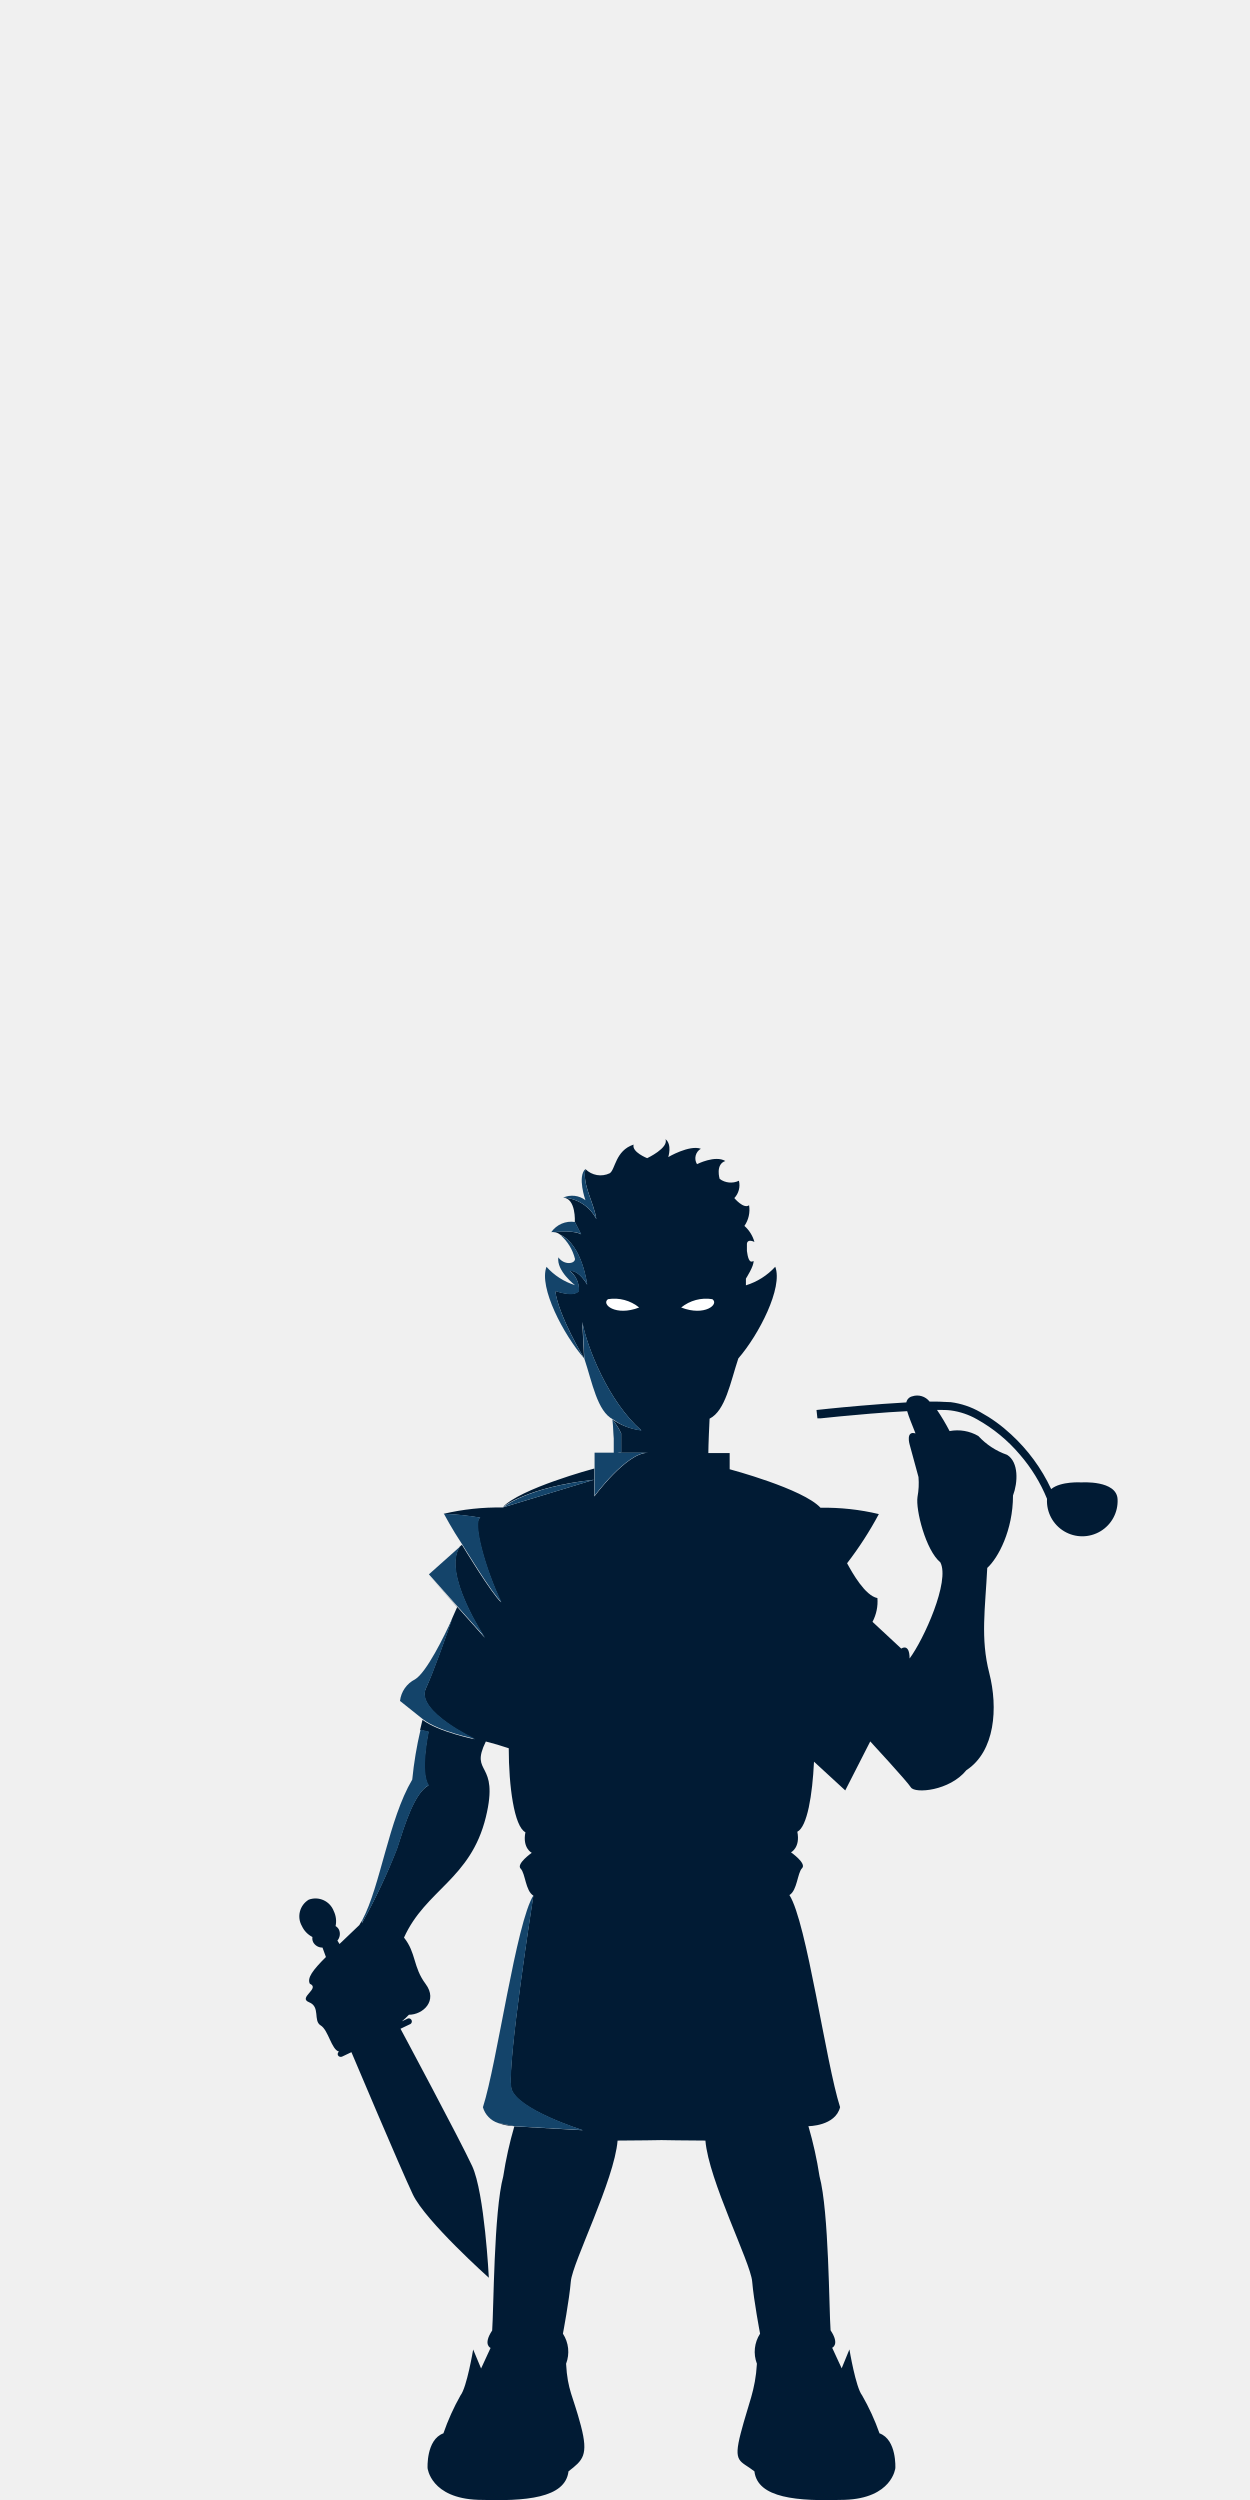
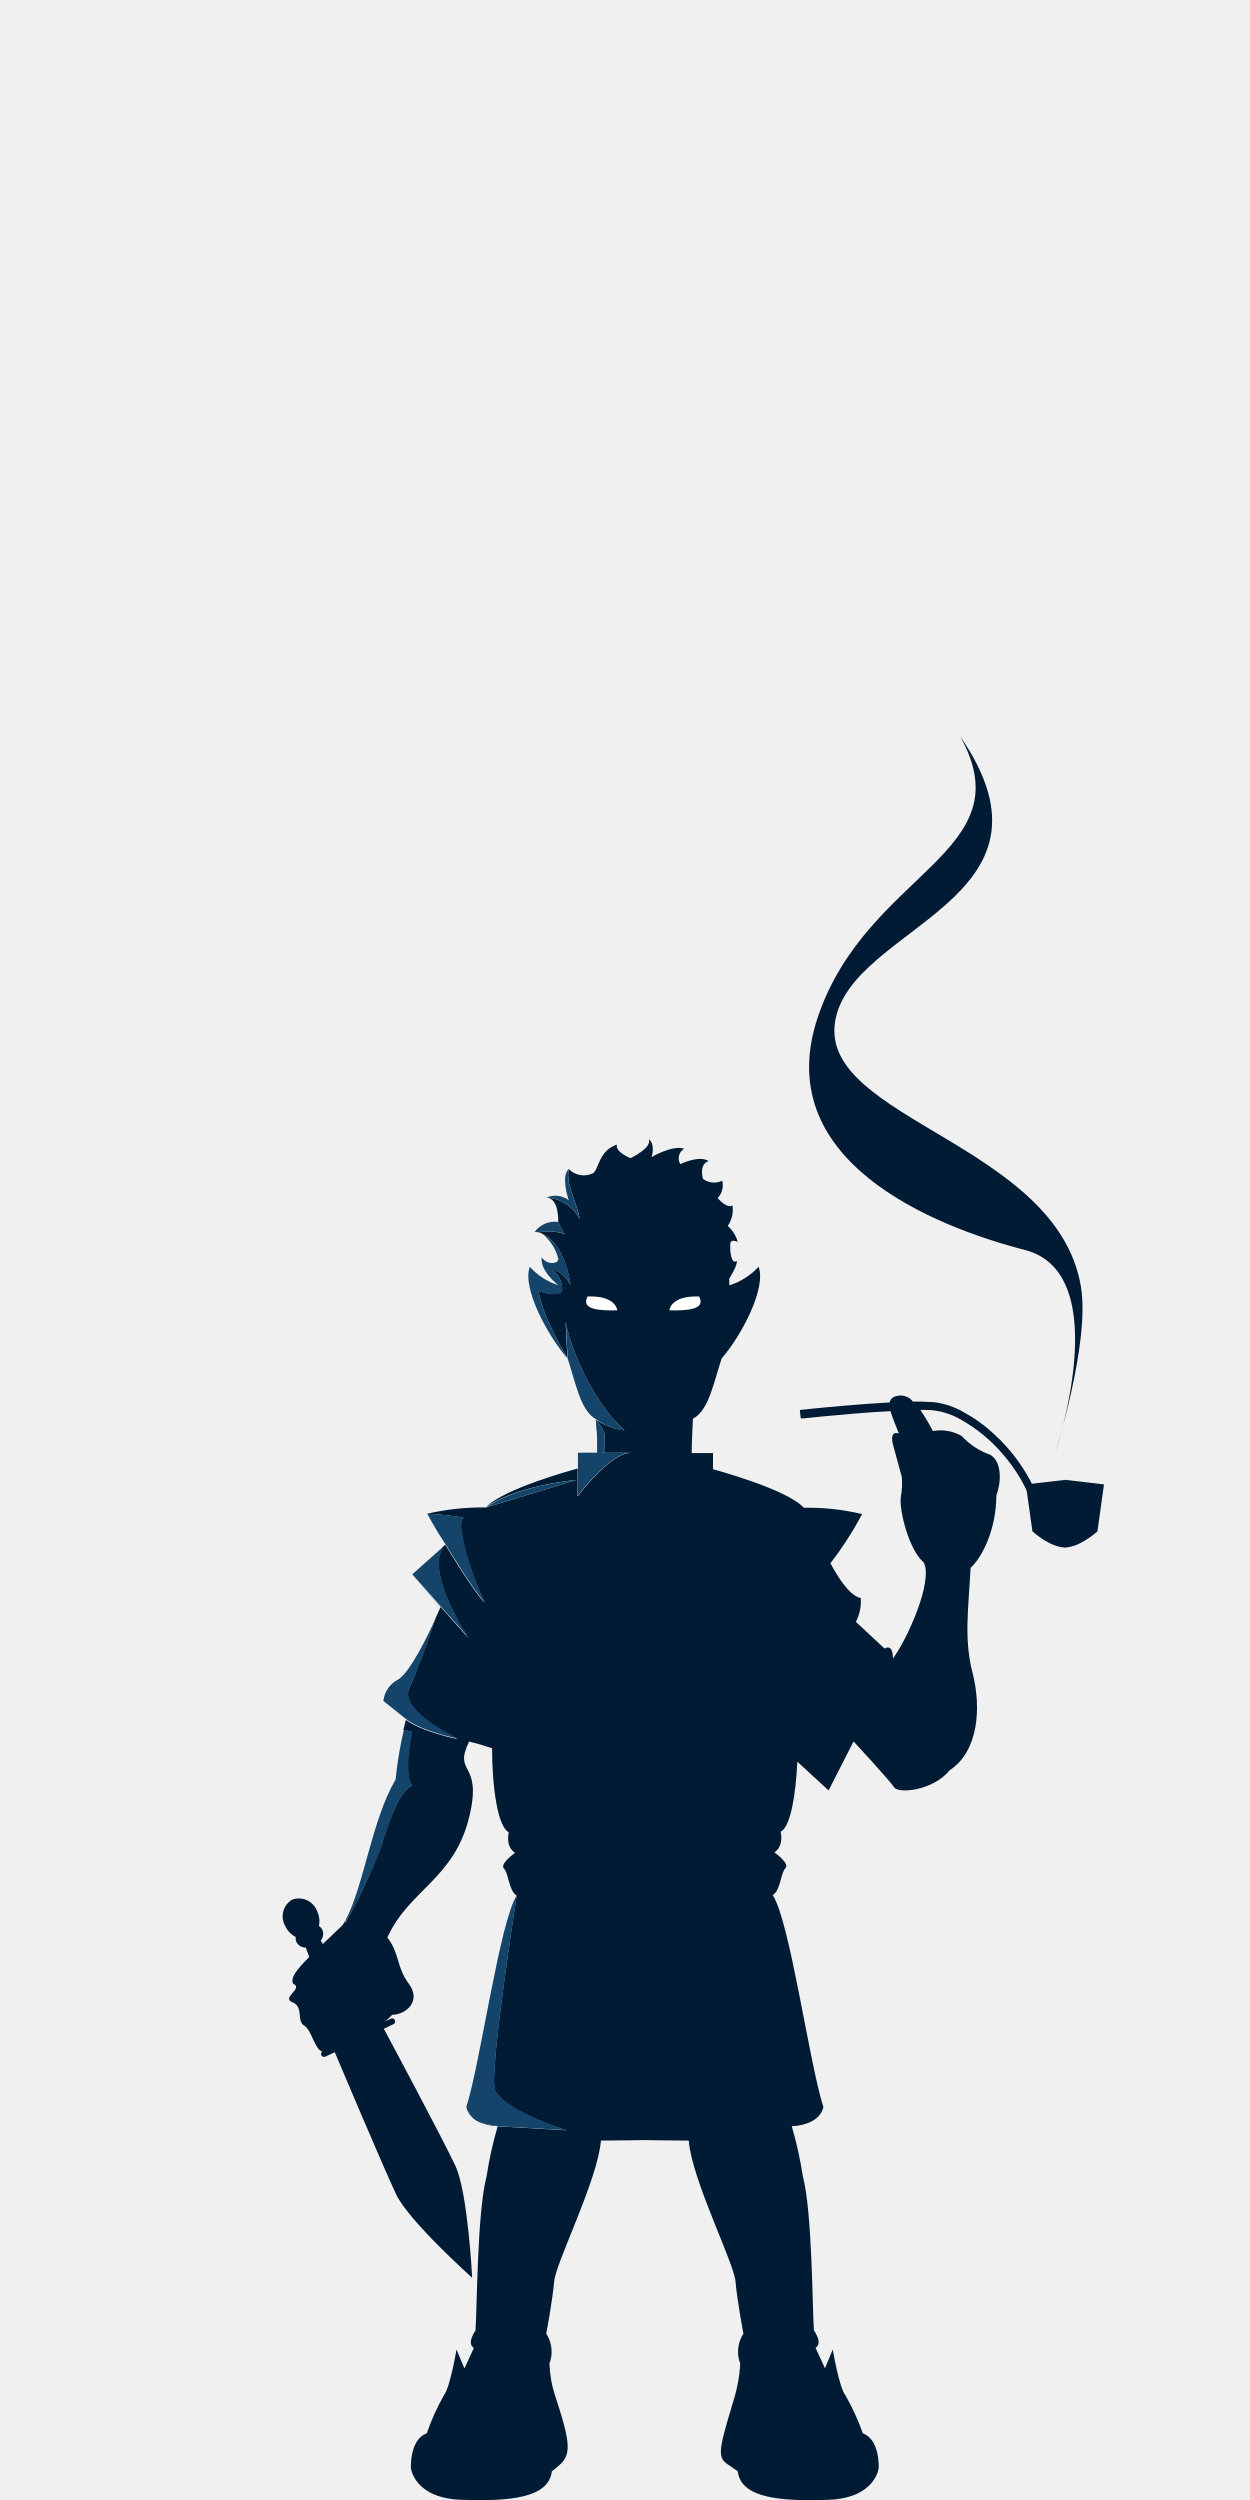
<svg xmlns="http://www.w3.org/2000/svg" viewBox="0 0 150 300">
  <defs>
    <style>.cls-1{fill:none;}.cls-2{fill:#011b34;}.cls-3{fill:#14446a;}.cls-4{fill:#fff;}</style>
  </defs>
  <g id="Layer_2" data-name="Layer 2">
    <g id="Layer_1-2" data-name="Layer 1">
      <rect class="cls-1" width="150" height="300" />
-       <path class="cls-2" d="M73.68,172.59c0-1.3-.12-2.26-.12-2.26C73.62,171.25,73.66,172,73.68,172.59Z" />
-       <path class="cls-2" d="M129.79,177.89s-2.48-.17-3.65.8a20.9,20.9,0,0,0-4.82-6.57,18.37,18.37,0,0,0-3.71-2.68,9.63,9.63,0,0,0-3.51-1.18c-.52,0-1.15-.07-1.87-.07h-.68a1.88,1.88,0,0,0-2.08-.63.93.93,0,0,0-.71.73c-1.83.1-3.79.25-5.53.4-2.94.25-5.25.51-5.25.51l.11,1,.4,0c.92-.1,3.28-.34,5.95-.56,1.44-.12,3-.23,4.42-.3.2.71.59,1.61,1,2.67-1.19-.36-.71,1.31-.71,1.31l1.07,3.93a9,9,0,0,1-.12,2.38c-.24,1.55,1,6.42,2.74,7.85,1.19,2.26-2,9.28-3.69,11.54,0-1.9-1-1.19-1-1.19l-3.45-3.21a5.22,5.22,0,0,0,.59-2.85c-1.47-.28-3-3-3.64-4.18a42.39,42.39,0,0,0,3.81-5.9,28.06,28.06,0,0,0-7-.76c-2.09-2.28-10.9-4.62-10.9-4.62v-1.94H85s0-1.09.15-4.13c1.9-.95,2.5-4.38,3.45-7.23,2.47-2.85,5.38-8.51,4.43-11a7.91,7.91,0,0,1-3.52,2.23v-.81s1-1.55.91-2.12c-.53.37-.7-.52-.79-1.19,0-.28,0-.56,0-.83s.2-.59.9-.26a4,4,0,0,0-1.2-1.92,3.4,3.4,0,0,0,.56-2.48c-.65.49-1.77-.86-1.77-.86a2.25,2.25,0,0,0,.55-2.08,2.26,2.26,0,0,1-2.31-.22s-.54-1.74.68-2.15c-1.22-.73-3.4.38-3.4.38a1.33,1.33,0,0,1,.46-1.85c-1.39-.49-3.91,1-3.91,1s.49-1.5-.33-2.15c.41,1.06-2.2,2.28-2.2,2.28s-1.87-.73-1.63-1.63c-2.2.73-2.18,3-2.86,3.44a2.56,2.56,0,0,1-2.92-.5c-.39,1.91,1,3.92,1.31,6a4.73,4.73,0,0,0-4-2.58c1.59.08,1.42,2.94,1.42,2.94l.75,1.47s-.72-.53-3.27-.28a1.44,1.44,0,0,1,.75.31c2.67,1.23,3.24,6,3.24,6s-.92-1.75-2.1-1.66a2.73,2.73,0,0,1,1.1,2.41s-.42.83-2.83,0c.42,3.08,3.47,8.09,3.47,8.09-.11-2-.22-4.35-.22-4.35.58,3.08,3.16,9.57,7.08,13a7.7,7.7,0,0,1-3.49-1.33A7.4,7.4,0,0,1,74.54,172v2.28a7.58,7.58,0,0,1-.82.06h4c-2.55,0-6.4,5.24-6.4,5.24l0-3.36c-.23.06-8.9,2.4-11,4.65,0,0,2.82-2.4,10.94-3.3l-10.94,3.33a28.93,28.93,0,0,0-7.1.76,33.64,33.64,0,0,1,4.4.46c-1,.44.62,6.23,2.52,10.16-1.1-.93-4.71-6.91-4.71-6.91l-.25.22c-2.21,3.15,3,10.95,3,10.95l-6.75-7.58,3.43,3.89s-.23.53-.59,1.33c-.63,1.82-2.22,6.35-3.19,8.47-1.23,2.69,5.88,6.06,5.88,6.06s-4.33-.87-6.26-2.33c0,0-.12.48-.29,1.21l1,.24s-1.06,4.88,0,6.42c-1.68.94-2.77,4.45-3.79,7.62a72,72,0,0,1-4.19,8.9l0-.3c-.1.19-.2.37-.31.54l-2.38,2.27-.25-.41a1.25,1.25,0,0,0,.2-1.28,1.07,1.07,0,0,0-.42-.46,2.78,2.78,0,0,0-.22-1.8,2.34,2.34,0,0,0-3-1.37,2.34,2.34,0,0,0-.82,3.17,2.78,2.78,0,0,0,1.26,1.31,1.06,1.06,0,0,0,.09.62,1.25,1.25,0,0,0,1.12.65c.12.36.26.73.41,1.13-1.61,1.61-2.27,2.52-1.93,3.21,1.3.56-1.48,1.67-.09,2.22s.46,2.22,1.39,2.78,1.29,2.92,2.2,3.14a.37.37,0,0,0-.13.44.39.39,0,0,0,.53.15l1.09-.52s5.85,13.86,7.37,17.07,9.12,10,9.12,10-.51-10.19-2-13.4-8.6-16.48-8.6-16.48l1.09-.52a.37.37,0,1,0-.31-.66l-.61.29s0,0,0,0a9.11,9.11,0,0,0,.84-.79c1.67,0,3.52-1.67,2-3.7s-1.11-3.7-2.59-5.56c2.59-5.74,8-7,9.82-14.45,1.67-6.85-2-5,0-9.08.89.22,1.85.51,2.75.81,0,4.54.65,9.4,2,10.08-.38,1.9.76,2.47.76,2.47s-1.9,1.33-1.33,1.9.57,2.66,1.52,3.23c0,0-3.24,20.65-2.65,23.16s8.58,5,8.58,5l-8.21-.47a46.72,46.72,0,0,0-1.33,6c-1.14,4.26-1.14,16-1.33,18.5-1.14,1.71-.19,2.09-.19,2.09l-1.14,2.47-.95-2.28s-.76,4.56-1.52,5.51A27.59,27.59,0,0,0,53.21,292c-2.09.76-1.9,4.18-1.9,4.18s.38,3.61,6.08,3.8,10.45-.19,10.83-3.42c1.71-1.33,2.43-1.89,1.48-5.5s-1.59-4.18-1.77-7.41a4,4,0,0,0-.38-3.61s.76-4,.95-6.27,5.23-12.15,5.61-16.9c2.09,0,5.27-.06,5.27-.06s3.19.06,5.27.06c.38,4.75,5.42,14.62,5.61,16.9s.95,6.27.95,6.27a4,4,0,0,0-.38,3.61c-.19,3.23-1,4.72-1.94,8.33s-.07,3.25,1.64,4.58c.38,3.23,5.13,3.61,10.83,3.42s6.08-3.8,6.08-3.8.19-3.42-1.9-4.18a27.59,27.59,0,0,0-2.09-4.56c-.76-.95-1.52-5.51-1.52-5.51L101,284.2l-1.14-2.47s.95-.38-.19-2.09c-.19-2.47-.19-14.24-1.33-18.5a46.72,46.72,0,0,0-1.33-6s3.23,0,3.8-2.28c-1.71-5.32-4-22.22-6.08-25.45.95-.57.95-2.66,1.52-3.23s-1.33-1.9-1.33-1.9,1.14-.57.76-2.47c1.19-.6,1.81-4.41,2-8.41l3.75,3.45,3-5.88s4.4,4.76,4.88,5.52,4.64.43,6.66-2.07c3.45-2.26,3.81-7.49,2.74-11.66s-.48-7.73-.24-12.61c1.31-1.19,3.09-4.52,3.09-8.69.59-1.55.71-4-.71-4.88a8.43,8.43,0,0,1-3.45-2.26,5,5,0,0,0-3.45-.59,25.53,25.53,0,0,0-1.51-2.54c.64,0,1.21,0,1.65.06a8.67,8.67,0,0,1,3.14,1.06,18.66,18.66,0,0,1,5.17,4.26,19.1,19.1,0,0,1,3.24,5.28s0,0,0,.06a4.24,4.24,0,1,0,8.47,0C134,177.6,129.79,177.89,129.79,177.89Z" />
-       <path class="cls-2" d="M61.75,255.14l-2-.39A6.05,6.05,0,0,0,61.75,255.14Z" />
-       <path class="cls-3" d="M69.48,154.94a2.73,2.73,0,0,0-1.1-2.41c1.18-.08,2.1,1.66,2.1,1.66s-.57-4.82-3.24-6A5.61,5.61,0,0,1,69,151.07c0,.6-1.3.79-2-.19-.24,1.63,2,3.34,2,3.34a7.62,7.62,0,0,1-3.42-2.2c-.95,2.47,2.06,8.17,4.53,11,0,0-3.05-5-3.47-8.09C69.07,155.77,69.48,154.94,69.48,154.94Z" />
-       <path class="cls-3" d="M69.76,148.11,69,146.64a2.92,2.92,0,0,0-2.85,1.22.93.93,0,0,1,.33,0C69,147.58,69.76,148.11,69.76,148.11Z" />
-       <path class="cls-3" d="M71.56,146.28c-.33-2.08-1.7-4.1-1.31-6-1,.9,0,3.74,0,3.74a2.64,2.64,0,0,0-2.66-.31A4.73,4.73,0,0,1,71.56,146.28Z" />
-       <path class="cls-3" d="M69.9,158.68s.11,2.37.22,4.35c.95,2.85,1.55,6.35,3.45,7.3A7.1,7.1,0,0,0,77,171.67C73.06,168.26,70.48,161.76,69.9,158.68Z" />
-       <path class="cls-3" d="M60.19,192.26c-1.9-3.93-3.49-9.71-2.52-10.15a33.42,33.42,0,0,0-4.4-.46s.94,1.79,2.21,3.7C55.49,185.34,59.09,191.33,60.19,192.26Z" />
-       <path class="cls-3" d="M51.12,202.61c1-2.12,2.57-6.65,3.19-8.47-1,2.23-3.14,6.56-4.5,7.38A3.32,3.32,0,0,0,48,204.11l2.78,2.22c1.93,1.47,6.26,2.33,6.26,2.33S49.89,205.3,51.12,202.61Z" />
-       <path class="cls-3" d="M47.68,221.83c1-3.17,2.11-6.68,3.79-7.62-1.06-1.54,0-6.42,0-6.42l-1-.24a45.26,45.26,0,0,0-1,6c-2.83,4.78-3.81,12.77-6,16.87l0,.3A72,72,0,0,0,47.68,221.83Z" />
-       <path class="cls-3" d="M61.38,250.58c-.59-2.52,2.65-23.16,2.65-23.16-2.09,3.23-4.37,20.13-6.08,25.45a2.79,2.79,0,0,0,1.82,1.89l2,.39,8.21.47S62,253.09,61.38,250.58Z" />
-       <path class="cls-3" d="M60.38,180.88l10.94-3.32C63.2,178.47,60.38,180.88,60.38,180.88Z" />
-       <path class="cls-3" d="M77.72,174.32H71.35v1.81l0,3.36S75.17,174.32,77.72,174.32Z" />
-       <path class="cls-3" d="M74.54,172a7.4,7.4,0,0,0-1.05-1.65s.11,1,.16,2.26c0,.61,0,1.3,0,2a1.5,1.5,0,0,1,.92-.33Z" />
-       <path class="cls-3" d="M55.24,185.56h0l-3.77,3.36,6.75,7.58S53,188.71,55.24,185.56Z" />
-       <path class="cls-4" d="M81.74,156.9a4.74,4.74,0,0,1,3.74-1C86.35,156.5,84.57,158,81.74,156.9Z" />
-       <path class="cls-4" d="M76.7,156.9a4.74,4.74,0,0,0-3.74-1C72.1,156.5,73.87,158,76.7,156.9Z" />
+       <path class="cls-2" d="M71.68,172.59c0-1.3-.12-2.26-.12-2.26C71.62,171.25,71.66,172,71.68,172.59Z" />
+       <path class="cls-2" d="M127.79,177.89s-2.48-.17-3.65.8a20.9,20.9,0,0,0-4.82-6.57,18.37,18.37,0,0,0-3.71-2.68,9.63,9.63,0,0,0-3.51-1.18c-.52,0-1.15-.07-1.87-.07h-.68a1.88,1.88,0,0,0-2.08-.63.93.93,0,0,0-.71.73c-1.83.1-3.79.25-5.53.4-2.94.25-5.25.51-5.25.51l.11,1,.4,0c.92-.1,3.28-.34,5.95-.56,1.44-.12,3-.23,4.42-.3.2.71.59,1.61,1,2.67-1.19-.36-.71,1.31-.71,1.31l1.07,3.93a9,9,0,0,1-.12,2.38c-.24,1.55,1,6.42,2.74,7.85,1.19,2.26-2,9.28-3.69,11.54,0-1.9-1-1.19-1-1.19l-3.45-3.21a5.22,5.22,0,0,0,.59-2.85c-1.47-.28-3-3-3.64-4.18a42.39,42.39,0,0,0,3.81-5.9,28.06,28.06,0,0,0-7-.76c-2.09-2.28-10.9-4.62-10.9-4.62v-1.94H83s0-1.09.15-4.13c1.9-.95,2.5-4.38,3.45-7.23,2.47-2.85,5.38-8.51,4.43-11a7.91,7.91,0,0,1-3.52,2.23v-.81s1-1.55.91-2.12c-.53.37-.7-.52-.79-1.19,0-.28,0-.56,0-.83s.2-.59.9-.26a4,4,0,0,0-1.2-1.92,3.4,3.4,0,0,0,.56-2.48c-.65.49-1.77-.86-1.77-.86a2.25,2.25,0,0,0,.55-2.08,2.26,2.26,0,0,1-2.31-.22s-.54-1.74.68-2.15c-1.22-.73-3.4.38-3.4.38a1.33,1.33,0,0,1,.46-1.85c-1.39-.49-3.91,1-3.91,1s.49-1.5-.33-2.15c.41,1.06-2.2,2.28-2.2,2.28s-1.87-.73-1.63-1.63c-2.2.73-2.18,3-2.86,3.44a2.56,2.56,0,0,1-2.92-.5c-.39,1.91,1,3.92,1.31,6a4.73,4.73,0,0,0-4-2.58c1.59.08,1.42,2.94,1.42,2.94l.75,1.47s-.72-.53-3.27-.28a1.44,1.44,0,0,1,.75.31c2.67,1.23,3.24,6,3.24,6s-.92-1.75-2.1-1.66a2.73,2.73,0,0,1,1.1,2.41s-.42.83-2.83,0c.42,3.08,3.47,8.09,3.47,8.09-.11-2-.22-4.35-.22-4.35.58,3.08,3.16,9.57,7.08,13a7.7,7.7,0,0,1-3.49-1.33A7.4,7.4,0,0,1,72.54,172v2.28a7.58,7.58,0,0,1-.82.06h4c-2.55,0-6.4,5.24-6.4,5.24l0-3.36c-.23.06-8.9,2.4-11,4.65,0,0,2.82-2.4,10.94-3.3l-10.94,3.33a28.93,28.93,0,0,0-7.1.76,33.64,33.64,0,0,1,4.4.46c-1,.44.62,6.23,2.52,10.16-1.1-.93-4.71-6.91-4.71-6.91l-.25.22c-2.21,3.15,3,10.95,3,10.95l-6.75-7.58,3.43,3.89s-.23.53-.59,1.33c-.63,1.82-2.22,6.35-3.19,8.47-1.23,2.69,5.88,6.06,5.88,6.06s-4.33-.87-6.26-2.33c0,0-.12.48-.29,1.21l1,.24s-1.06,4.88,0,6.42c-1.68.94-2.77,4.45-3.79,7.62a72,72,0,0,1-4.19,8.9l0-.3c-.1.19-.2.37-.31.54l-2.38,2.27-.25-.41a1.25,1.25,0,0,0,.2-1.28,1.07,1.07,0,0,0-.42-.46,2.78,2.78,0,0,0-.22-1.8,2.34,2.34,0,0,0-3-1.37,2.34,2.34,0,0,0-.82,3.17,2.78,2.78,0,0,0,1.26,1.31,1.06,1.06,0,0,0,.09.62,1.25,1.25,0,0,0,1.12.65c.12.36.26.73.41,1.13-1.61,1.61-2.27,2.52-1.93,3.21,1.3.56-1.48,1.67-.09,2.22s.46,2.22,1.39,2.78,1.29,2.92,2.2,3.14a.37.37,0,0,0-.13.44.39.39,0,0,0,.53.15l1.09-.52s5.85,13.86,7.37,17.07,9.12,10,9.12,10-.51-10.19-2-13.4-8.6-16.48-8.6-16.48l1.09-.52a.37.37,0,1,0-.31-.66l-.61.29s0,0,0,0a9.11,9.11,0,0,0,.84-.79c1.67,0,3.52-1.67,2-3.7s-1.11-3.7-2.59-5.56c2.59-5.74,8-7,9.82-14.45,1.67-6.85-2-5,0-9.08.89.22,1.85.51,2.75.81,0,4.54.65,9.4,2,10.08-.38,1.9.76,2.47.76,2.47s-1.9,1.33-1.33,1.9.57,2.66,1.52,3.23c0,0-3.24,20.65-2.65,23.16s8.58,5,8.58,5l-8.21-.47a46.72,46.72,0,0,0-1.33,6c-1.14,4.26-1.14,16-1.33,18.5-1.14,1.71-.19,2.09-.19,2.09l-1.14,2.47-.95-2.28s-.76,4.56-1.52,5.51A27.59,27.59,0,0,0,51.21,292c-2.09.76-1.9,4.18-1.9,4.18s.38,3.61,6.08,3.8,10.45-.19,10.83-3.42c1.71-1.33,2.43-1.89,1.48-5.5s-1.59-4.18-1.77-7.41a4,4,0,0,0-.38-3.61s.76-4,.95-6.27,5.23-12.15,5.61-16.9c2.09,0,5.27-.06,5.27-.06s3.19.06,5.27.06c.38,4.75,5.42,14.62,5.61,16.9s.95,6.27.95,6.27a4,4,0,0,0-.38,3.61c-.19,3.23-1,4.72-1.94,8.33s-.07,3.25,1.64,4.58c.38,3.23,5.13,3.61,10.83,3.42s6.08-3.8,6.08-3.8.19-3.42-1.9-4.18a27.59,27.59,0,0,0-2.09-4.56c-.76-.95-1.52-5.51-1.52-5.51L99,284.2l-1.14-2.47s.95-.38-.19-2.09c-.19-2.47-.19-14.24-1.33-18.5a46.72,46.72,0,0,0-1.33-6s3.23,0,3.8-2.28c-1.71-5.32-4-22.22-6.08-25.45.95-.57.95-2.66,1.52-3.23s-1.33-1.9-1.33-1.9,1.14-.57.76-2.47c1.19-.6,1.81-4.41,2-8.41l3.75,3.45,3-5.88s4.4,4.76,4.88,5.52,4.64.43,6.66-2.07c3.45-2.26,3.81-7.49,2.74-11.66s-.48-7.73-.24-12.61c1.31-1.19,3.09-4.52,3.09-8.69.59-1.55.71-4-.71-4.88a8.43,8.43,0,0,1-3.45-2.26,5,5,0,0,0-3.45-.59,25.53,25.53,0,0,0-1.51-2.54c.64,0,1.21,0,1.65.06a8.67,8.67,0,0,1,3.14,1.06,18.66,18.66,0,0,1,5.17,4.26,19.1,19.1,0,0,1,3.24,5.28s0,0,0,.06,0,.15,0,.22a4.24,4.24,0,0,0,8.47-.22C132,177.6,127.79,177.89,127.79,177.89Z" />
+       <path class="cls-2" d="M59.75,255.14l-2-.39A6.05,6.05,0,0,0,59.75,255.14Z" />
+       <path class="cls-3" d="M67.48,154.94a2.73,2.73,0,0,0-1.1-2.41c1.18-.08,2.1,1.66,2.1,1.66s-.57-4.82-3.24-6A5.61,5.61,0,0,1,67,151.07c0,.6-1.3.79-2-.19-.24,1.63,2,3.34,2,3.34a7.62,7.62,0,0,1-3.42-2.2c-.95,2.47,2.06,8.17,4.53,11,0,0-3.05-5-3.47-8.09C67.07,155.77,67.48,154.94,67.48,154.94Z" />
+       <path class="cls-3" d="M67.76,148.11,67,146.64a2.92,2.92,0,0,0-2.85,1.22.93.93,0,0,1,.33,0C67,147.58,67.76,148.11,67.76,148.11Z" />
+       <path class="cls-3" d="M69.56,146.28c-.33-2.08-1.7-4.1-1.31-6-1,.9,0,3.74,0,3.74a2.64,2.64,0,0,0-2.66-.31A4.73,4.73,0,0,1,69.56,146.28Z" />
+       <path class="cls-3" d="M67.9,158.68s.11,2.37.22,4.35c.95,2.85,1.55,6.35,3.45,7.3A7.1,7.1,0,0,0,75,171.67C71.06,168.26,68.48,161.76,67.9,158.68Z" />
+       <path class="cls-3" d="M58.19,192.26c-1.9-3.93-3.49-9.71-2.52-10.15a33.42,33.42,0,0,0-4.4-.46s.94,1.79,2.21,3.7C53.49,185.34,57.09,191.33,58.19,192.26Z" />
+       <path class="cls-3" d="M49.12,202.61c1-2.12,2.57-6.65,3.19-8.47-1,2.23-3.14,6.56-4.5,7.38A3.32,3.32,0,0,0,46,204.11l2.78,2.22c1.93,1.47,6.26,2.33,6.26,2.33S47.89,205.3,49.12,202.61Z" />
+       <path class="cls-3" d="M45.68,221.83c1-3.17,2.11-6.68,3.79-7.62-1.06-1.54,0-6.42,0-6.42l-1-.24a45.26,45.26,0,0,0-1,6c-2.83,4.78-3.81,12.77-6,16.87l0,.3A72,72,0,0,0,45.68,221.83Z" />
+       <path class="cls-3" d="M59.38,250.58c-.59-2.52,2.65-23.16,2.65-23.16-2.09,3.23-4.37,20.13-6.08,25.45a2.79,2.79,0,0,0,1.82,1.89l2,.39,8.21.47S60,253.09,59.38,250.58Z" />
+       <path class="cls-3" d="M58.38,180.88l10.94-3.32C61.2,178.47,58.38,180.88,58.38,180.88Z" />
+       <path class="cls-3" d="M75.72,174.32H69.35v1.81l0,3.36S73.17,174.32,75.72,174.32Z" />
+       <path class="cls-3" d="M72.54,172a7.4,7.4,0,0,0-1.05-1.65s.11,1,.16,2.26c0,.61,0,1.3,0,2a1.5,1.5,0,0,1,.92-.33Z" />
+       <path class="cls-3" d="M53.24,185.56h0l-3.77,3.36,6.75,7.58S51,188.71,53.24,185.56Z" />
+       <path class="cls-4" d="M80.33,157.24s.11-1.8,3.57-1.66C84.33,156.49,84.22,157.35,80.33,157.24Z" />
+       <path class="cls-4" d="M74.07,157.24s-.11-1.8-3.57-1.66C70.08,156.49,70.18,157.35,74.07,157.24Z" />
+       <path class="cls-2" d="M126.54,174.6S134,152.84,123,150,92.2,139.24,98.2,121.87s24.83-19.54,17-33.54c13.67,19.83-13.26,22.71-15,34.34s26.57,14.58,29.5,31.66C130.87,161.12,126.54,174.6,126.54,174.6Z" />
+       <path class="cls-2" d="M123.1,178.13l.79,5.63s2.09,1.94,3.95,1.94c0-4.06,0-8.12,0-8.12Z" />
+       <path class="cls-2" d="M132.48,178.13l-.79,5.63s-2.09,1.94-3.95,1.94c0-4.06.08-8.12.08-8.12Z" />
    </g>
  </g>
</svg>
